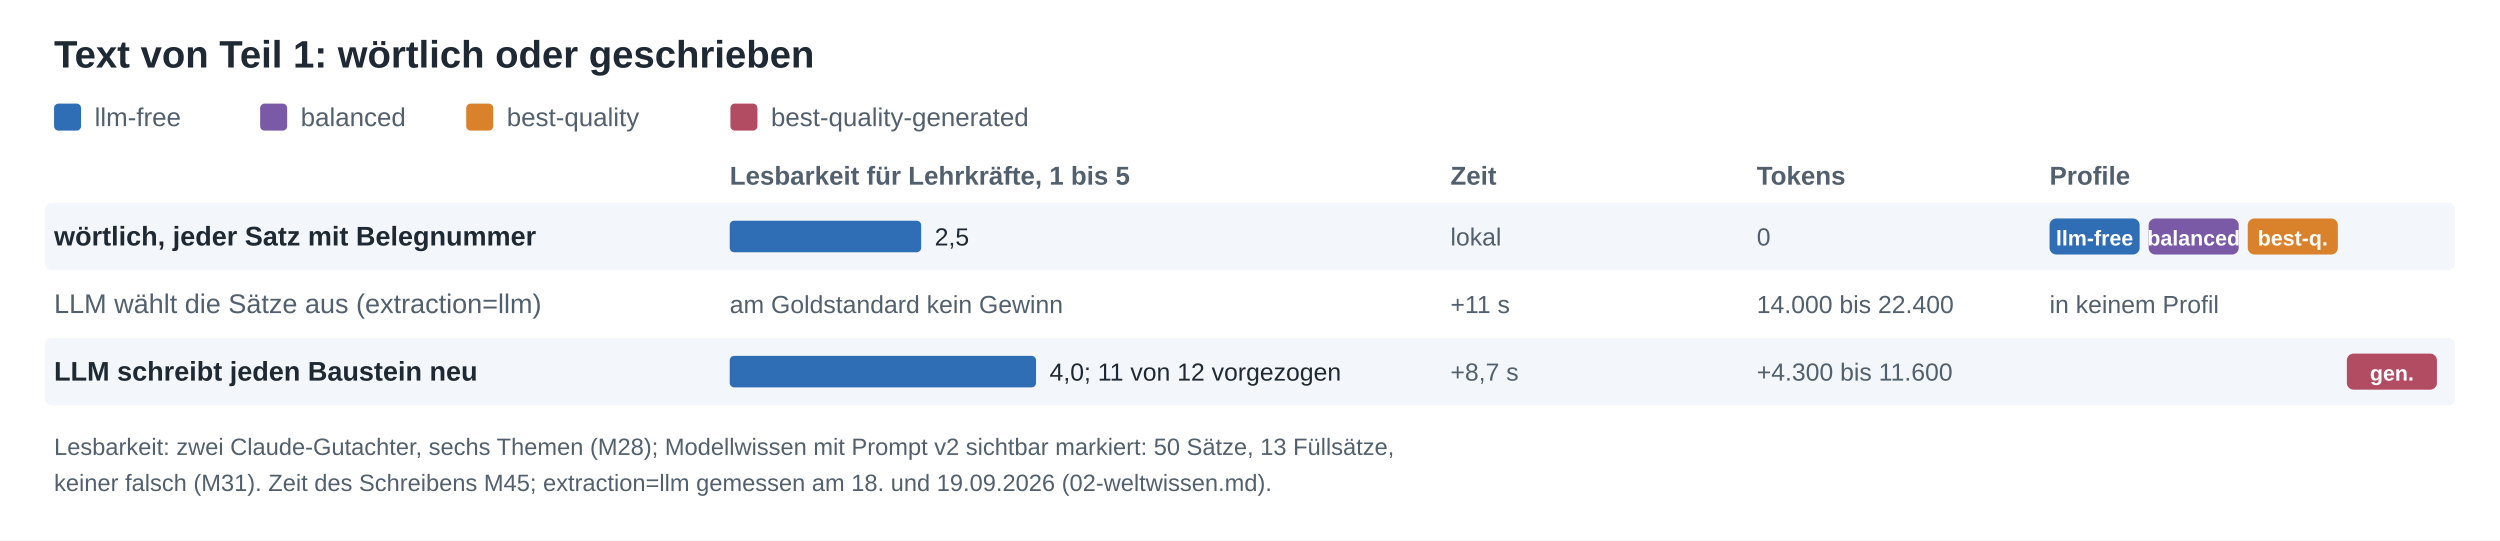
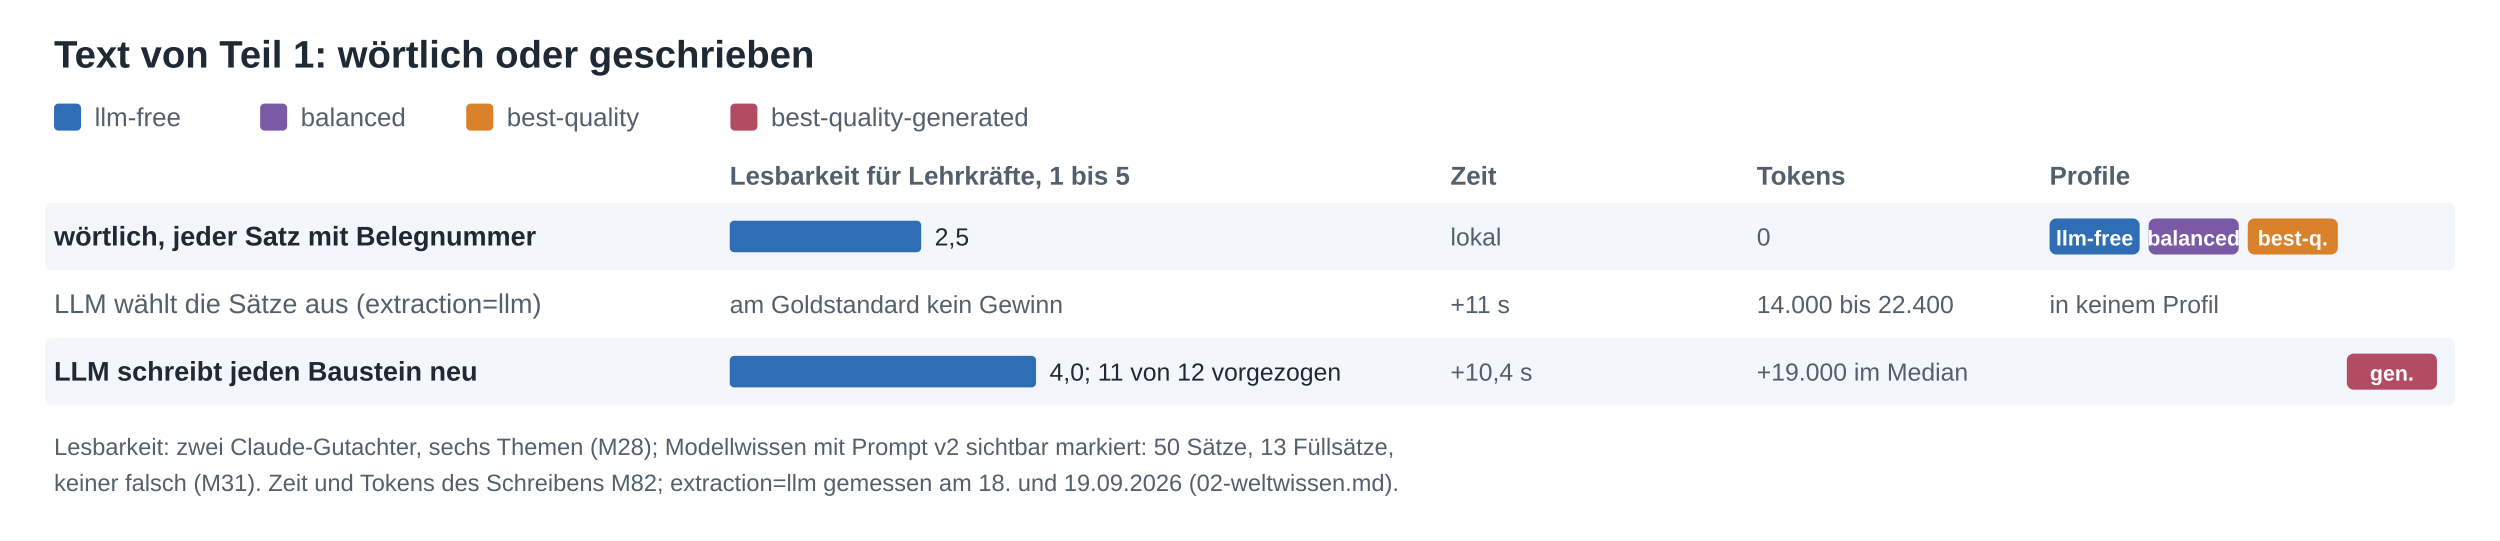
<svg xmlns="http://www.w3.org/2000/svg" width="1110" height="240" viewBox="0 0 1110 240" font-family="Segoe UI, Helvetica Neue, Arial, sans-serif" role="img" aria-label="Text von Teil 1: wörtlich oder geschrieben">
  <rect width="1110" height="240" fill="#ffffff" />
  <text x="24.0" y="30.0" font-size="17" fill="#1f2933" text-anchor="start" font-weight="600">Text von Teil 1: wörtlich oder geschrieben</text>
  <rect x="24.0" y="46.0" width="12.0" height="12.0" rx="2" fill="#2f6db5" stroke="none" stroke-width="1" />
  <text x="42.0" y="56.0" font-size="11.5" fill="#52606d" text-anchor="start" font-weight="normal">llm-free</text>
  <rect x="115.5" y="46.0" width="12.0" height="12.0" rx="2" fill="#7a5aa6" stroke="none" stroke-width="1" />
  <text x="133.5" y="56.0" font-size="11.5" fill="#52606d" text-anchor="start" font-weight="normal">balanced</text>
  <rect x="207.0" y="46.0" width="12.0" height="12.0" rx="2" fill="#d9822b" stroke="none" stroke-width="1" />
  <text x="225.0" y="56.0" font-size="11.5" fill="#52606d" text-anchor="start" font-weight="normal">best-quality</text>
  <rect x="324.3" y="46.0" width="12.0" height="12.0" rx="2" fill="#b24c63" stroke="none" stroke-width="1" />
  <text x="342.3" y="56.0" font-size="11.5" fill="#52606d" text-anchor="start" font-weight="normal">best-quality-generated</text>
  <text x="324.0" y="82.0" font-size="11.5" fill="#52606d" text-anchor="start" font-weight="600">Lesbarkeit für Lehrkräfte, 1 bis 5</text>
  <text x="644.0" y="82.0" font-size="11.5" fill="#52606d" text-anchor="start" font-weight="600">Zeit</text>
  <text x="780.0" y="82.0" font-size="11.5" fill="#52606d" text-anchor="start" font-weight="600">Tokens</text>
  <text x="910.0" y="82.0" font-size="11.5" fill="#52606d" text-anchor="start" font-weight="600">Profile</text>
  <rect x="20.0" y="90.0" width="1070.0" height="30.0" rx="3" fill="#f3f6fa" stroke="none" stroke-width="1" />
  <text x="24.0" y="109.0" font-size="12" fill="#1f2933" text-anchor="start" font-weight="600">wörtlich, jeder Satz mit Belegnummer</text>
  <rect x="324.0" y="98.0" width="85.0" height="14.0" rx="2" fill="#2f6db5" stroke="none" stroke-width="1" />
  <text x="415.0" y="109.0" font-size="11" fill="#1f2933" text-anchor="start" font-weight="normal">2,5</text>
  <text x="644.0" y="109.0" font-size="11" fill="#52606d" text-anchor="start" font-weight="normal">lokal</text>
  <text x="780.0" y="109.0" font-size="11" fill="#52606d" text-anchor="start" font-weight="normal">0</text>
  <rect x="910.0" y="97.0" width="40.0" height="16.0" rx="3" fill="#2f6db5" stroke="none" stroke-width="1" />
  <text x="930.0" y="109.0" font-size="9.5" fill="#ffffff" text-anchor="middle" font-weight="600">llm-free</text>
  <rect x="954.0" y="97.0" width="40.0" height="16.0" rx="3" fill="#7a5aa6" stroke="none" stroke-width="1" />
  <text x="974.0" y="109.0" font-size="9.5" fill="#ffffff" text-anchor="middle" font-weight="600">balanced</text>
  <rect x="998.0" y="97.0" width="40.0" height="16.0" rx="3" fill="#d9822b" stroke="none" stroke-width="1" />
  <text x="1018.0" y="109.0" font-size="9.5" fill="#ffffff" text-anchor="middle" font-weight="600">best-q.</text>
  <text x="24.0" y="139.0" font-size="12" fill="#52606d" text-anchor="start" font-weight="normal">LLM wählt die Sätze aus (extraction=llm)</text>
  <text x="324.0" y="139.0" font-size="11" fill="#52606d" text-anchor="start" font-weight="normal">am Goldstandard kein Gewinn</text>
  <text x="644.0" y="139.0" font-size="11" fill="#52606d" text-anchor="start" font-weight="normal">+11 s</text>
  <text x="780.0" y="139.0" font-size="11" fill="#52606d" text-anchor="start" font-weight="normal">14.000 bis 22.400</text>
  <text x="910.0" y="139.0" font-size="11" fill="#52606d" text-anchor="start" font-weight="normal">in keinem Profil</text>
  <rect x="20.0" y="150.0" width="1070.0" height="30.0" rx="3" fill="#f3f6fa" stroke="none" stroke-width="1" />
  <text x="24.0" y="169.0" font-size="12" fill="#1f2933" text-anchor="start" font-weight="600">LLM schreibt jeden Baustein neu</text>
  <rect x="324.0" y="158.0" width="136.0" height="14.0" rx="2" fill="#2f6db5" stroke="none" stroke-width="1" />
  <text x="466.0" y="169.0" font-size="11" fill="#1f2933" text-anchor="start" font-weight="normal">4,0; 11 von 12 vorgezogen</text>
-   <text x="644.0" y="169.0" font-size="11" fill="#52606d" text-anchor="start" font-weight="normal">+8,7 s</text>
-   <text x="780.0" y="169.0" font-size="11" fill="#52606d" text-anchor="start" font-weight="normal">+4.300 bis 11.600</text>
+   <text x="644.0" y="169.0" font-size="11" fill="#52606d" text-anchor="start" font-weight="normal">+10,4 s</text>
+   <text x="780.0" y="169.0" font-size="11" fill="#52606d" text-anchor="start" font-weight="normal">+19.000 im Median</text>
  <rect x="1042.0" y="157.0" width="40.0" height="16.0" rx="3" fill="#b24c63" stroke="none" stroke-width="1" />
  <text x="1062.0" y="169.0" font-size="9.5" fill="#ffffff" text-anchor="middle" font-weight="600">gen.</text>
  <text x="24.0" y="202.0" font-size="10.5" fill="#52606d" text-anchor="start" font-weight="normal">Lesbarkeit: zwei Claude-Gutachter, sechs Themen (M28); Modellwissen mit Prompt v2 sichtbar markiert: 50 Sätze, 13 Füllsätze,</text>
-   <text x="24.0" y="218.0" font-size="10.5" fill="#52606d" text-anchor="start" font-weight="normal">keiner falsch (M31). Zeit des Schreibens M45; extraction=llm gemessen am 18. und 19.09.2026 (02-weltwissen.md).</text>
+   <text x="24.0" y="218.0" font-size="10.5" fill="#52606d" text-anchor="start" font-weight="normal">keiner falsch (M31). Zeit und Tokens des Schreibens M82; extraction=llm gemessen am 18. und 19.09.2026 (02-weltwissen.md).</text>
</svg>
